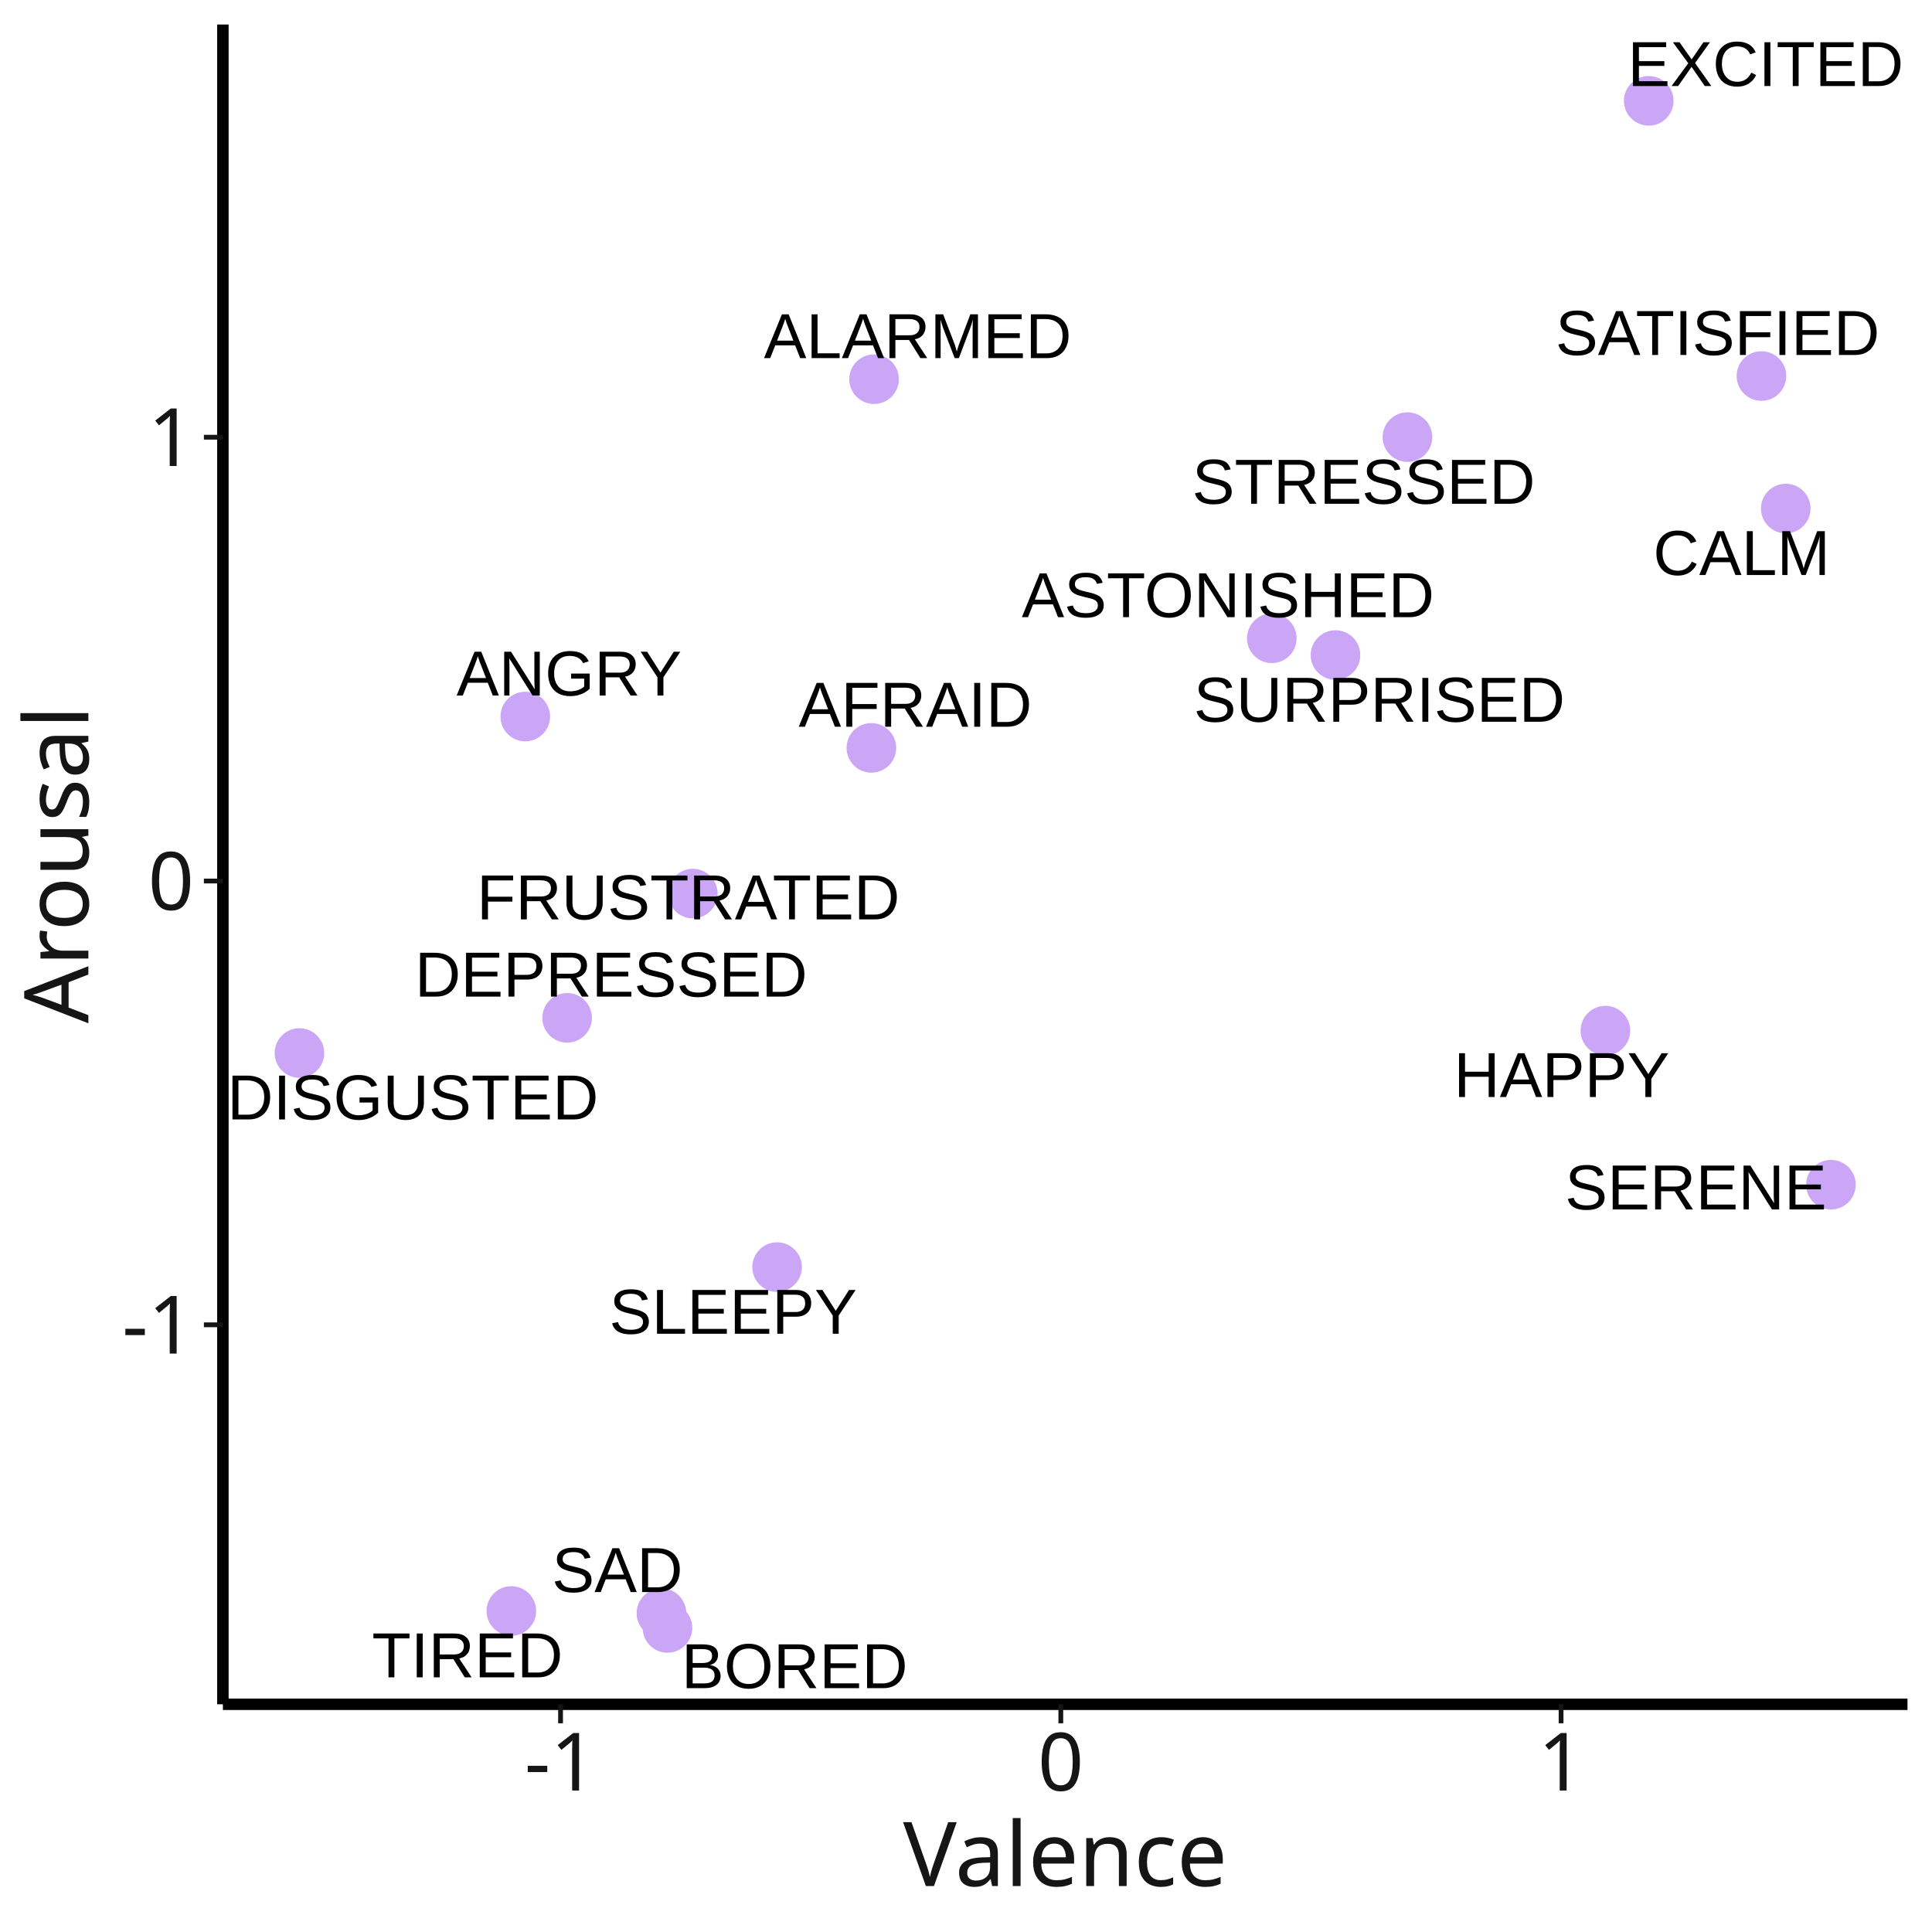
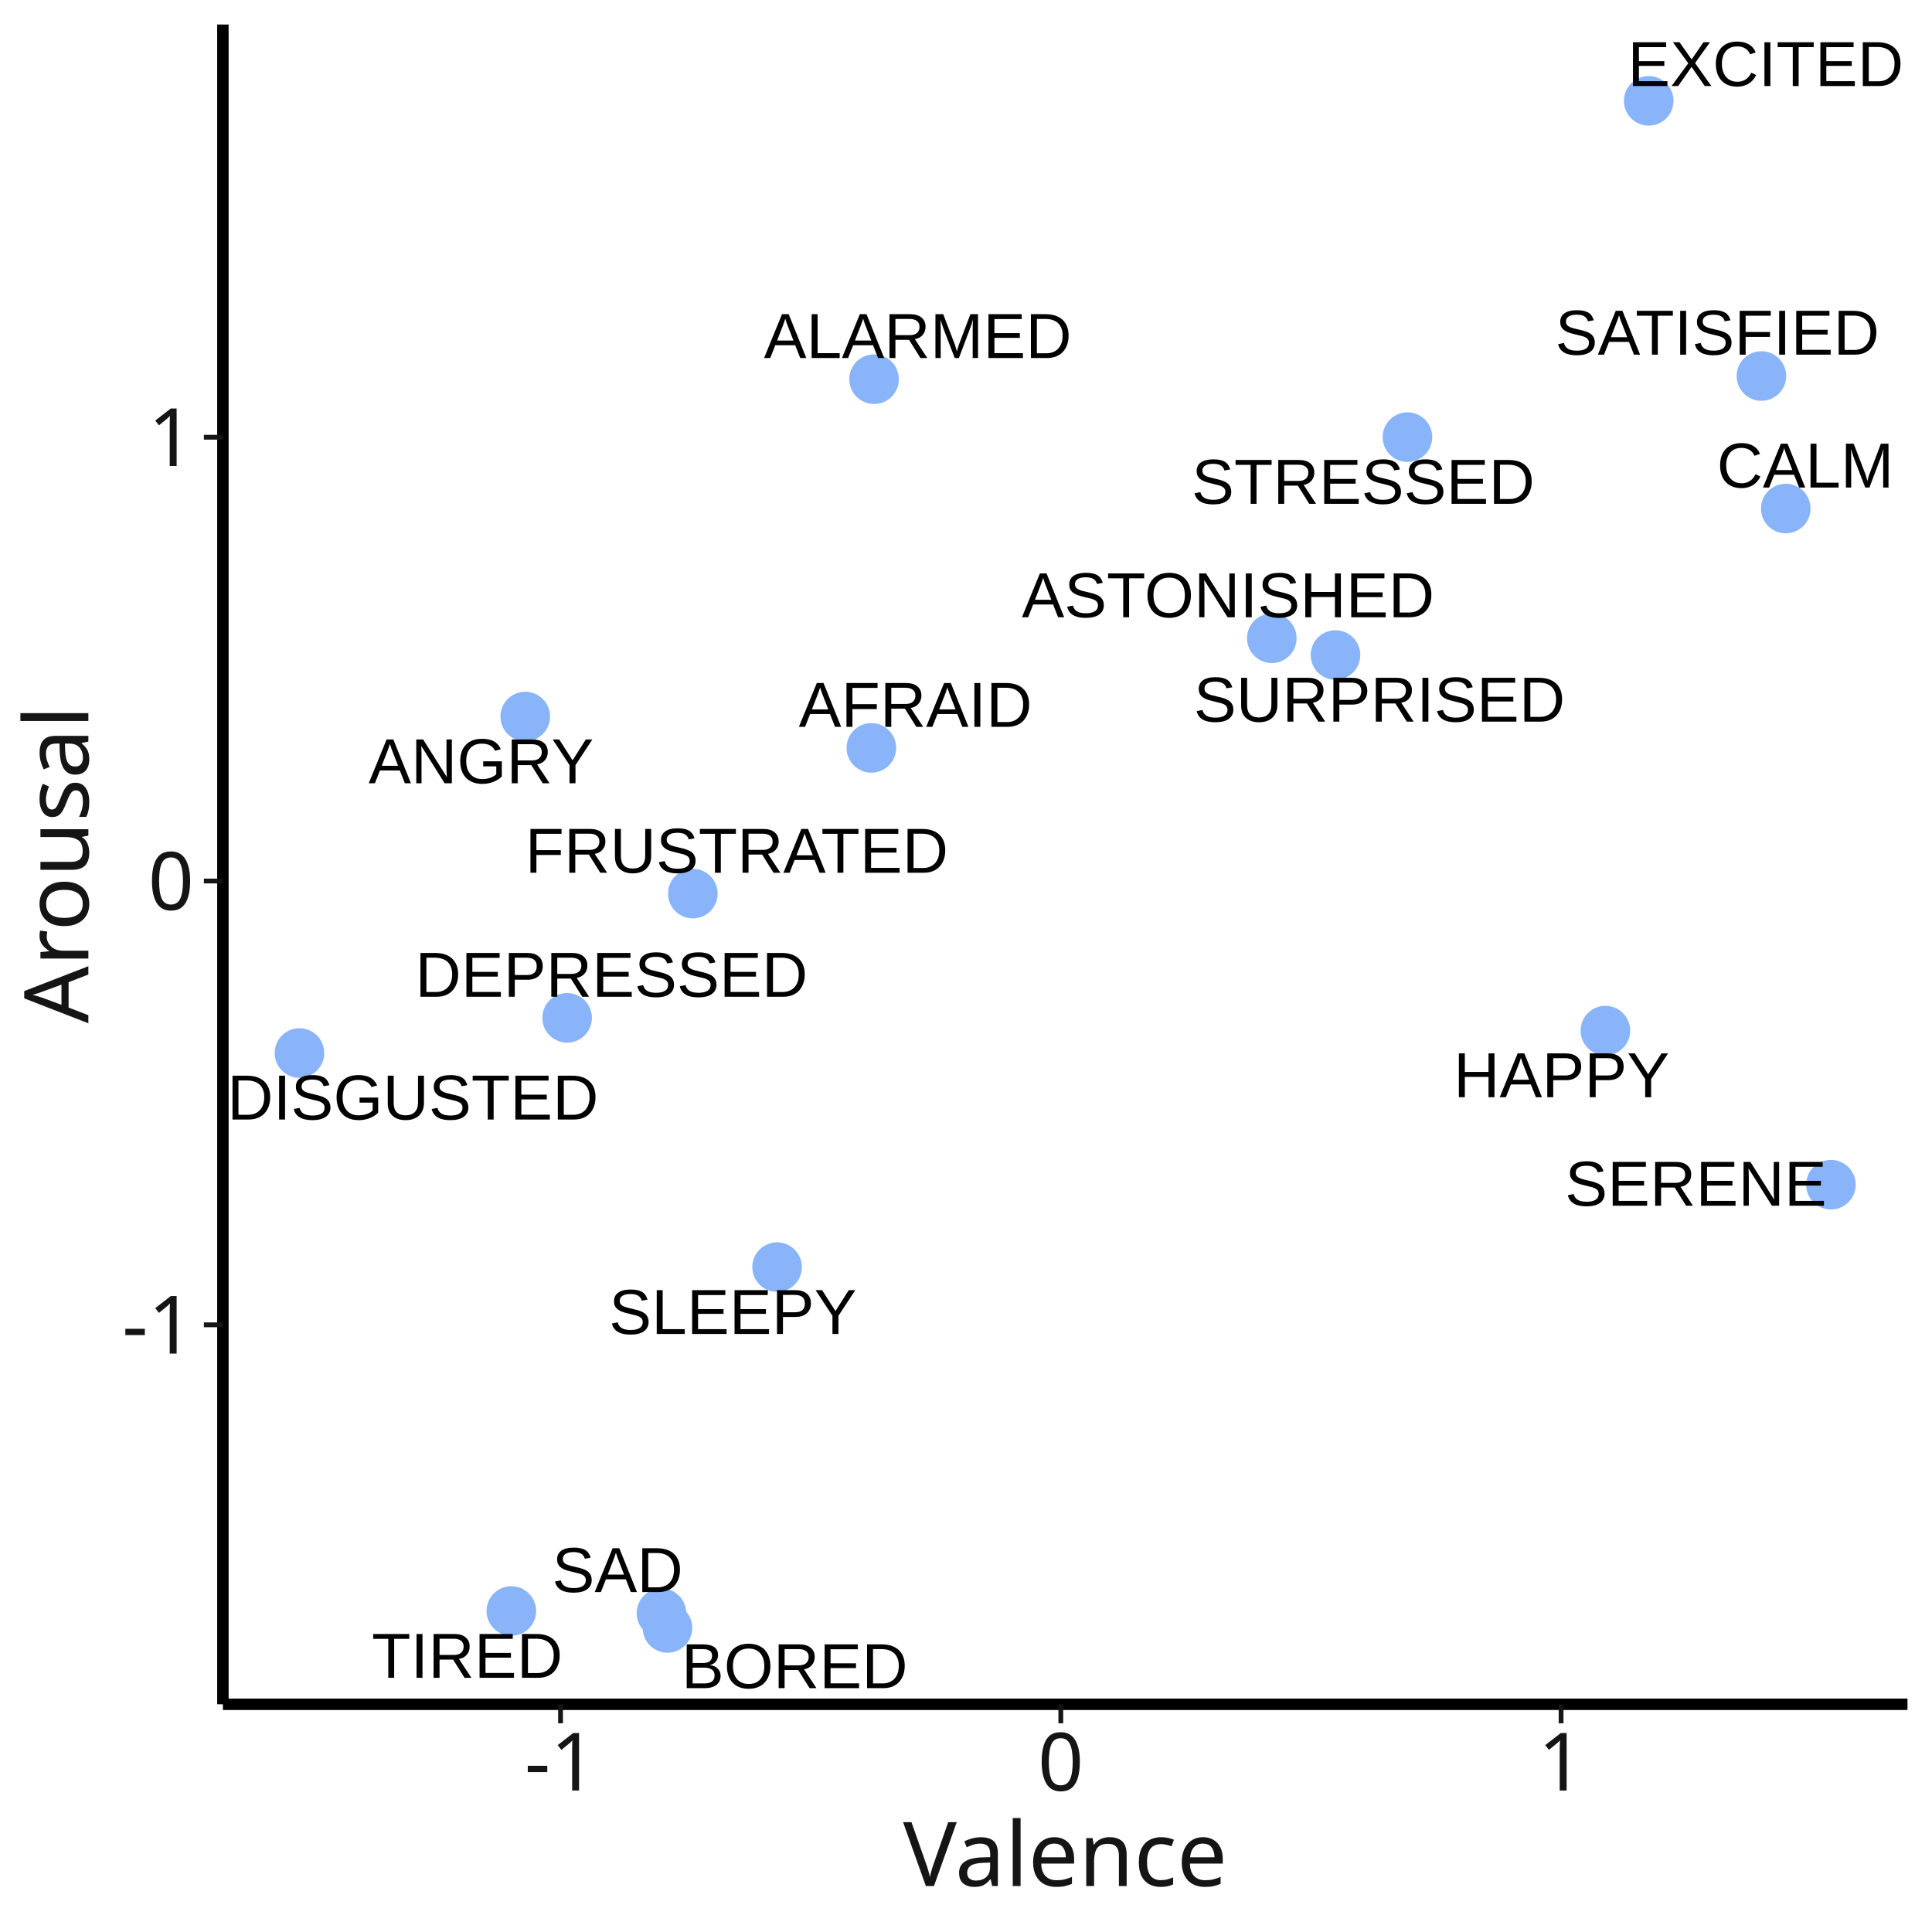
<svg xmlns="http://www.w3.org/2000/svg" class="svglite" width="432.00pt" height="432.00pt" viewBox="0 0 432.00 432.00">
  <defs>
    <style type="text/css">
    .svglite line, .svglite polyline, .svglite polygon, .svglite path, .svglite rect, .svglite circle {
      fill: none;
      stroke: #000000;
      stroke-linecap: round;
      stroke-linejoin: round;
      stroke-miterlimit: 10.00;
    }
    .svglite text {
      white-space: pre;
    }
  </style>
  </defs>
  <rect width="100%" height="100%" style="stroke: none; fill: #FFFFFF;" />
  <defs>
    <clipPath id="cpMC4wMHw0MzIuMDB8MC4wMHw0MzIuMDA=">
      <rect x="0.00" y="0.00" width="432.00" height="432.00" />
    </clipPath>
  </defs>
  <g clip-path="url(#cpMC4wMHw0MzIuMDB8MC4wMHw0MzIuMDA=)">
    <rect x="0" y="0.00" width="432.00" height="432.00" style="stroke-width: 1.07; stroke: #FFFFFF; fill: #FFFFFF;" />
  </g>
  <defs>
    <clipPath id="cpNDkuODR8NDI2LjUyfDUuNDh8MzgxLjA4">
      <rect x="49.84" y="5.48" width="376.68" height="375.60" />
    </clipPath>
  </defs>
  <g clip-path="url(#cpNDkuODR8NDI2LjUyfDUuNDh8MzgxLjA4)">
    <rect x="49.84" y="5.48" width="376.68" height="375.60" style="stroke-width: 1.07; stroke: none; fill: #FFFFFF;" />
    <polyline points="49.84,345.85 426.52,345.85 " style="stroke-width: 0.53; stroke: #FFFFFF; stroke-linecap: butt;" />
    <polyline points="49.84,246.62 426.52,246.62 " style="stroke-width: 0.53; stroke: #FFFFFF; stroke-linecap: butt;" />
    <polyline points="49.84,147.39 426.52,147.39 " style="stroke-width: 0.53; stroke: #FFFFFF; stroke-linecap: butt;" />
    <polyline points="49.84,48.15 426.52,48.15 " style="stroke-width: 0.53; stroke: #FFFFFF; stroke-linecap: butt;" />
    <polyline points="69.41,381.08 69.41,5.48 " style="stroke-width: 0.53; stroke: #FFFFFF; stroke-linecap: butt;" />
    <polyline points="181.27,381.08 181.27,5.48 " style="stroke-width: 0.53; stroke: #FFFFFF; stroke-linecap: butt;" />
    <polyline points="293.13,381.08 293.13,5.48 " style="stroke-width: 0.53; stroke: #FFFFFF; stroke-linecap: butt;" />
    <polyline points="404.99,381.08 404.99,5.48 " style="stroke-width: 0.53; stroke: #FFFFFF; stroke-linecap: butt;" />
    <polyline points="49.84,296.23 426.52,296.23 " style="stroke-width: 1.07; stroke: #FFFFFF; stroke-linecap: butt;" />
    <polyline points="49.84,197.00 426.52,197.00 " style="stroke-width: 1.07; stroke: #FFFFFF; stroke-linecap: butt;" />
    <polyline points="49.84,97.77 426.52,97.77 " style="stroke-width: 1.07; stroke: #FFFFFF; stroke-linecap: butt;" />
    <polyline points="125.34,381.08 125.34,5.48 " style="stroke-width: 1.07; stroke: #FFFFFF; stroke-linecap: butt;" />
    <polyline points="237.20,381.08 237.20,5.48 " style="stroke-width: 1.07; stroke: #FFFFFF; stroke-linecap: butt;" />
    <polyline points="349.06,381.08 349.06,5.48 " style="stroke-width: 1.07; stroke: #FFFFFF; stroke-linecap: butt;" />
-     <circle cx="298.62" cy="146.47" r="5.19" style="stroke-width: 0.71; stroke: #CBA6F7; fill: #CBA6F7;" />
-     <circle cx="368.66" cy="22.55" r="5.19" style="stroke-width: 0.71; stroke: #CBA6F7; fill: #CBA6F7;" />
-     <circle cx="409.40" cy="264.90" r="5.19" style="stroke-width: 0.71; stroke: #CBA6F7; fill: #CBA6F7;" />
-     <circle cx="358.97" cy="230.45" r="5.19" style="stroke-width: 0.71; stroke: #CBA6F7; fill: #CBA6F7;" />
-     <circle cx="393.86" cy="84.08" r="5.19" style="stroke-width: 0.71; stroke: #CBA6F7; fill: #CBA6F7;" />
-     <circle cx="399.30" cy="113.71" r="5.19" style="stroke-width: 0.71; stroke: #CBA6F7; fill: #CBA6F7;" />
-     <circle cx="114.34" cy="360.22" r="5.19" style="stroke-width: 0.71; stroke: #CBA6F7; fill: #CBA6F7;" />
-     <circle cx="149.25" cy="364.01" r="5.19" style="stroke-width: 0.71; stroke: #CBA6F7; fill: #CBA6F7;" />
-     <circle cx="126.81" cy="227.59" r="5.19" style="stroke-width: 0.71; stroke: #CBA6F7; fill: #CBA6F7;" />
-     <circle cx="147.90" cy="360.71" r="5.19" style="stroke-width: 0.71; stroke: #CBA6F7; fill: #CBA6F7;" />
-     <circle cx="154.92" cy="199.81" r="5.19" style="stroke-width: 0.71; stroke: #CBA6F7; fill: #CBA6F7;" />
-     <circle cx="194.84" cy="167.23" r="5.19" style="stroke-width: 0.71; stroke: #CBA6F7; fill: #CBA6F7;" />
-     <circle cx="117.45" cy="160.22" r="5.19" style="stroke-width: 0.71; stroke: #CBA6F7; fill: #CBA6F7;" />
-     <circle cx="314.71" cy="97.74" r="5.19" style="stroke-width: 0.71; stroke: #CBA6F7; fill: #CBA6F7;" />
-     <circle cx="284.38" cy="142.72" r="5.19" style="stroke-width: 0.71; stroke: #CBA6F7; fill: #CBA6F7;" />
-     <circle cx="173.76" cy="283.33" r="5.19" style="stroke-width: 0.71; stroke: #CBA6F7; fill: #CBA6F7;" />
-     <circle cx="195.44" cy="84.79" r="5.19" style="stroke-width: 0.71; stroke: #CBA6F7; fill: #CBA6F7;" />
-     <circle cx="66.96" cy="235.46" r="5.19" style="stroke-width: 0.71; stroke: #CBA6F7; fill: #CBA6F7;" />
-     <text x="308.43" y="161.38" text-anchor="middle" style="font-size: 14.23px; font-family: &quot;Liberation Sans&quot;;" textLength="75.40px" lengthAdjust="spacingAndGlyphs">SURPRISED</text>
+     <circle cx="298.62" cy="146.47" r="5.19" style="stroke-width: 0.71; stroke: #89B4FA; fill: #89B4FA;" />
+     <circle cx="368.66" cy="22.55" r="5.19" style="stroke-width: 0.71; stroke: #89B4FA; fill: #89B4FA;" />
+     <circle cx="409.40" cy="264.90" r="5.19" style="stroke-width: 0.71; stroke: #89B4FA; fill: #89B4FA;" />
+     <circle cx="358.97" cy="230.45" r="5.19" style="stroke-width: 0.71; stroke: #89B4FA; fill: #89B4FA;" />
+     <circle cx="393.86" cy="84.08" r="5.19" style="stroke-width: 0.71; stroke: #89B4FA; fill: #89B4FA;" />
+     <circle cx="399.30" cy="113.71" r="5.19" style="stroke-width: 0.71; stroke: #89B4FA; fill: #89B4FA;" />
+     <circle cx="114.34" cy="360.22" r="5.19" style="stroke-width: 0.71; stroke: #89B4FA; fill: #89B4FA;" />
+     <circle cx="149.25" cy="364.01" r="5.19" style="stroke-width: 0.71; stroke: #89B4FA; fill: #89B4FA;" />
+     <circle cx="126.81" cy="227.59" r="5.19" style="stroke-width: 0.71; stroke: #89B4FA; fill: #89B4FA;" />
+     <circle cx="147.90" cy="360.71" r="5.19" style="stroke-width: 0.71; stroke: #89B4FA; fill: #89B4FA;" />
+     <circle cx="154.92" cy="199.81" r="5.19" style="stroke-width: 0.71; stroke: #89B4FA; fill: #89B4FA;" />
+     <circle cx="194.84" cy="167.23" r="5.19" style="stroke-width: 0.71; stroke: #89B4FA; fill: #89B4FA;" />
+     <circle cx="117.45" cy="160.22" r="5.19" style="stroke-width: 0.71; stroke: #89B4FA; fill: #89B4FA;" />
+     <circle cx="314.71" cy="97.74" r="5.19" style="stroke-width: 0.71; stroke: #89B4FA; fill: #89B4FA;" />
+     <circle cx="284.38" cy="142.72" r="5.19" style="stroke-width: 0.71; stroke: #89B4FA; fill: #89B4FA;" />
+     <circle cx="173.76" cy="283.33" r="5.19" style="stroke-width: 0.71; stroke: #89B4FA; fill: #89B4FA;" />
+     <circle cx="195.44" cy="84.79" r="5.19" style="stroke-width: 0.71; stroke: #89B4FA; fill: #89B4FA;" />
+     <circle cx="66.96" cy="235.46" r="5.19" style="stroke-width: 0.71; stroke: #89B4FA; fill: #89B4FA;" />
+     <text x="308.45" y="161.36" text-anchor="middle" style="font-size: 14.23px; font-family: &quot;Liberation Sans&quot;;" textLength="75.40px" lengthAdjust="spacingAndGlyphs">SURPRISED</text>
    <text x="394.80" y="19.24" text-anchor="middle" style="font-size: 14.23px; font-family: &quot;Liberation Sans&quot;;" textLength="56.23px" lengthAdjust="spacingAndGlyphs">EXCITED</text>
-     <text x="379.20" y="270.43" text-anchor="middle" style="font-size: 14.23px; font-family: &quot;Liberation Sans&quot;;" textLength="51.17px" lengthAdjust="spacingAndGlyphs">SERENE</text>
-     <text x="349.20" y="245.30" text-anchor="middle" style="font-size: 14.23px; font-family: &quot;Liberation Sans&quot;;" textLength="44.88px" lengthAdjust="spacingAndGlyphs">HAPPY</text>
-     <text x="384.06" y="79.37" text-anchor="middle" style="font-size: 14.23px; font-family: &quot;Liberation Sans&quot;;" textLength="67.90px" lengthAdjust="spacingAndGlyphs">SATISFIED</text>
-     <text x="389.43" y="128.57" text-anchor="middle" style="font-size: 14.23px; font-family: &quot;Liberation Sans&quot;;" textLength="38.42px" lengthAdjust="spacingAndGlyphs">CALM</text>
-     <text x="104.53" y="375.05" text-anchor="middle" style="font-size: 14.23px; font-family: &quot;Liberation Sans&quot;;" textLength="39.85px" lengthAdjust="spacingAndGlyphs">TIRED</text>
+     <text x="379.20" y="269.60" text-anchor="middle" style="font-size: 14.23px; font-family: &quot;Liberation Sans&quot;;" textLength="51.17px" lengthAdjust="spacingAndGlyphs">SERENE</text>
+     <text x="349.16" y="245.34" text-anchor="middle" style="font-size: 14.23px; font-family: &quot;Liberation Sans&quot;;" textLength="44.88px" lengthAdjust="spacingAndGlyphs">HAPPY</text>
+     <text x="384.00" y="79.30" text-anchor="middle" style="font-size: 14.23px; font-family: &quot;Liberation Sans&quot;;" textLength="67.90px" lengthAdjust="spacingAndGlyphs">SATISFIED</text>
+     <text x="403.67" y="109.01" text-anchor="middle" style="font-size: 14.23px; font-family: &quot;Liberation Sans&quot;;" textLength="38.42px" lengthAdjust="spacingAndGlyphs">CALM</text>
+     <text x="104.48" y="375.16" text-anchor="middle" style="font-size: 14.23px; font-family: &quot;Liberation Sans&quot;;" textLength="39.85px" lengthAdjust="spacingAndGlyphs">TIRED</text>
    <text x="177.68" y="377.48" text-anchor="middle" style="font-size: 14.23px; font-family: &quot;Liberation Sans&quot;;" textLength="47.48px" lengthAdjust="spacingAndGlyphs">BORED</text>
-     <text x="136.65" y="222.84" text-anchor="middle" style="font-size: 14.23px; font-family: &quot;Liberation Sans&quot;;" textLength="77.54px" lengthAdjust="spacingAndGlyphs">DEPRESSED</text>
-     <text x="138.05" y="355.99" text-anchor="middle" style="font-size: 14.23px; font-family: &quot;Liberation Sans&quot;;" textLength="27.27px" lengthAdjust="spacingAndGlyphs">SAD</text>
-     <text x="153.91" y="205.57" text-anchor="middle" style="font-size: 14.23px; font-family: &quot;Liberation Sans&quot;;" textLength="86.45px" lengthAdjust="spacingAndGlyphs">FRUSTRATED</text>
-     <text x="204.67" y="162.50" text-anchor="middle" style="font-size: 14.23px; font-family: &quot;Liberation Sans&quot;;" textLength="49.59px" lengthAdjust="spacingAndGlyphs">AFRAID</text>
-     <text x="127.25" y="155.52" text-anchor="middle" style="font-size: 14.23px; font-family: &quot;Liberation Sans&quot;;" textLength="47.14px" lengthAdjust="spacingAndGlyphs">ANGRY</text>
-     <text x="304.92" y="112.64" text-anchor="middle" style="font-size: 14.23px; font-family: &quot;Liberation Sans&quot;;" textLength="66.36px" lengthAdjust="spacingAndGlyphs">STRESSED</text>
-     <text x="274.59" y="138.00" text-anchor="middle" style="font-size: 14.23px; font-family: &quot;Liberation Sans&quot;;" textLength="88.15px" lengthAdjust="spacingAndGlyphs">ASTONISHED</text>
-     <text x="163.93" y="298.23" text-anchor="middle" style="font-size: 14.23px; font-family: &quot;Liberation Sans&quot;;" textLength="47.72px" lengthAdjust="spacingAndGlyphs">SLEEPY</text>
-     <text x="205.21" y="80.08" text-anchor="middle" style="font-size: 14.23px; font-family: &quot;Liberation Sans&quot;;" textLength="65.65px" lengthAdjust="spacingAndGlyphs">ALARMED</text>
-     <text x="92.32" y="250.31" text-anchor="middle" style="font-size: 14.23px; font-family: &quot;Liberation Sans&quot;;" textLength="77.75px" lengthAdjust="spacingAndGlyphs">DISGUSTED</text>
+     <text x="136.73" y="222.88" text-anchor="middle" style="font-size: 14.23px; font-family: &quot;Liberation Sans&quot;;" textLength="77.54px" lengthAdjust="spacingAndGlyphs">DEPRESSED</text>
+     <text x="138.09" y="355.99" text-anchor="middle" style="font-size: 14.23px; font-family: &quot;Liberation Sans&quot;;" textLength="27.27px" lengthAdjust="spacingAndGlyphs">SAD</text>
+     <text x="164.74" y="195.15" text-anchor="middle" style="font-size: 14.23px; font-family: &quot;Liberation Sans&quot;;" textLength="86.45px" lengthAdjust="spacingAndGlyphs">FRUSTRATED</text>
+     <text x="204.70" y="162.52" text-anchor="middle" style="font-size: 14.23px; font-family: &quot;Liberation Sans&quot;;" textLength="49.59px" lengthAdjust="spacingAndGlyphs">AFRAID</text>
+     <text x="107.59" y="175.14" text-anchor="middle" style="font-size: 14.23px; font-family: &quot;Liberation Sans&quot;;" textLength="47.14px" lengthAdjust="spacingAndGlyphs">ANGRY</text>
+     <text x="304.82" y="112.65" text-anchor="middle" style="font-size: 14.23px; font-family: &quot;Liberation Sans&quot;;" textLength="66.36px" lengthAdjust="spacingAndGlyphs">STRESSED</text>
+     <text x="274.61" y="138.02" text-anchor="middle" style="font-size: 14.23px; font-family: &quot;Liberation Sans&quot;;" textLength="88.15px" lengthAdjust="spacingAndGlyphs">ASTONISHED</text>
+     <text x="163.87" y="298.28" text-anchor="middle" style="font-size: 14.23px; font-family: &quot;Liberation Sans&quot;;" textLength="47.72px" lengthAdjust="spacingAndGlyphs">SLEEPY</text>
+     <text x="205.22" y="80.05" text-anchor="middle" style="font-size: 14.23px; font-family: &quot;Liberation Sans&quot;;" textLength="65.65px" lengthAdjust="spacingAndGlyphs">ALARMED</text>
+     <text x="92.33" y="250.33" text-anchor="middle" style="font-size: 14.23px; font-family: &quot;Liberation Sans&quot;;" textLength="77.75px" lengthAdjust="spacingAndGlyphs">DISGUSTED</text>
  </g>
  <g clip-path="url(#cpMC4wMHw0MzIuMDB8MC4wMHw0MzIuMDA=)">
    <polyline points="49.84,381.08 49.84,5.48 " style="stroke-width: 2.56; stroke-linecap: butt;" />
    <text x="43.40" y="302.66" text-anchor="end" style="font-size: 18.00px;fill: #151515; font-family: &quot;Noto Sans&quot;;" textLength="16.09px" lengthAdjust="spacingAndGlyphs">-1</text>
    <text x="43.40" y="203.43" text-anchor="end" style="font-size: 18.00px;fill: #151515; font-family: &quot;Noto Sans&quot;;" textLength="10.30px" lengthAdjust="spacingAndGlyphs">0</text>
    <text x="43.40" y="104.20" text-anchor="end" style="font-size: 18.00px;fill: #151515; font-family: &quot;Noto Sans&quot;;" textLength="10.30px" lengthAdjust="spacingAndGlyphs">1</text>
    <polyline points="45.59,296.23 49.84,296.23 " style="stroke-width: 1.07; stroke: #151515; stroke-linecap: butt;" />
    <polyline points="45.59,197.00 49.84,197.00 " style="stroke-width: 1.07; stroke: #151515; stroke-linecap: butt;" />
    <polyline points="45.59,97.77 49.84,97.77 " style="stroke-width: 1.07; stroke: #151515; stroke-linecap: butt;" />
    <polyline points="49.84,381.08 426.52,381.08 " style="stroke-width: 2.56; stroke-linecap: butt;" />
    <polyline points="125.34,385.33 125.34,381.08 " style="stroke-width: 1.07; stroke: #151515; stroke-linecap: butt;" />
    <polyline points="237.20,385.33 237.20,381.08 " style="stroke-width: 1.07; stroke: #151515; stroke-linecap: butt;" />
    <polyline points="349.06,385.33 349.06,381.08 " style="stroke-width: 1.07; stroke: #151515; stroke-linecap: butt;" />
    <text x="125.34" y="400.37" text-anchor="middle" style="font-size: 18.00px;fill: #151515; font-family: &quot;Noto Sans&quot;;" textLength="16.09px" lengthAdjust="spacingAndGlyphs">-1</text>
    <text x="237.20" y="400.37" text-anchor="middle" style="font-size: 18.00px;fill: #151515; font-family: &quot;Noto Sans&quot;;" textLength="10.30px" lengthAdjust="spacingAndGlyphs">0</text>
    <text x="349.06" y="400.37" text-anchor="middle" style="font-size: 18.00px;fill: #151515; font-family: &quot;Noto Sans&quot;;" textLength="10.30px" lengthAdjust="spacingAndGlyphs">1</text>
    <text x="238.18" y="421.72" text-anchor="middle" style="font-size: 20.00px;fill: #151515; font-family: &quot;Noto Sans&quot;;" textLength="72.91px" lengthAdjust="spacingAndGlyphs">Valence</text>
    <text transform="translate(19.76,193.28) rotate(-90)" text-anchor="middle" style="font-size: 20.00px;fill: #151515; font-family: &quot;Noto Sans&quot;;" textLength="71.47px" lengthAdjust="spacingAndGlyphs">Arousal</text>
  </g>
</svg>
